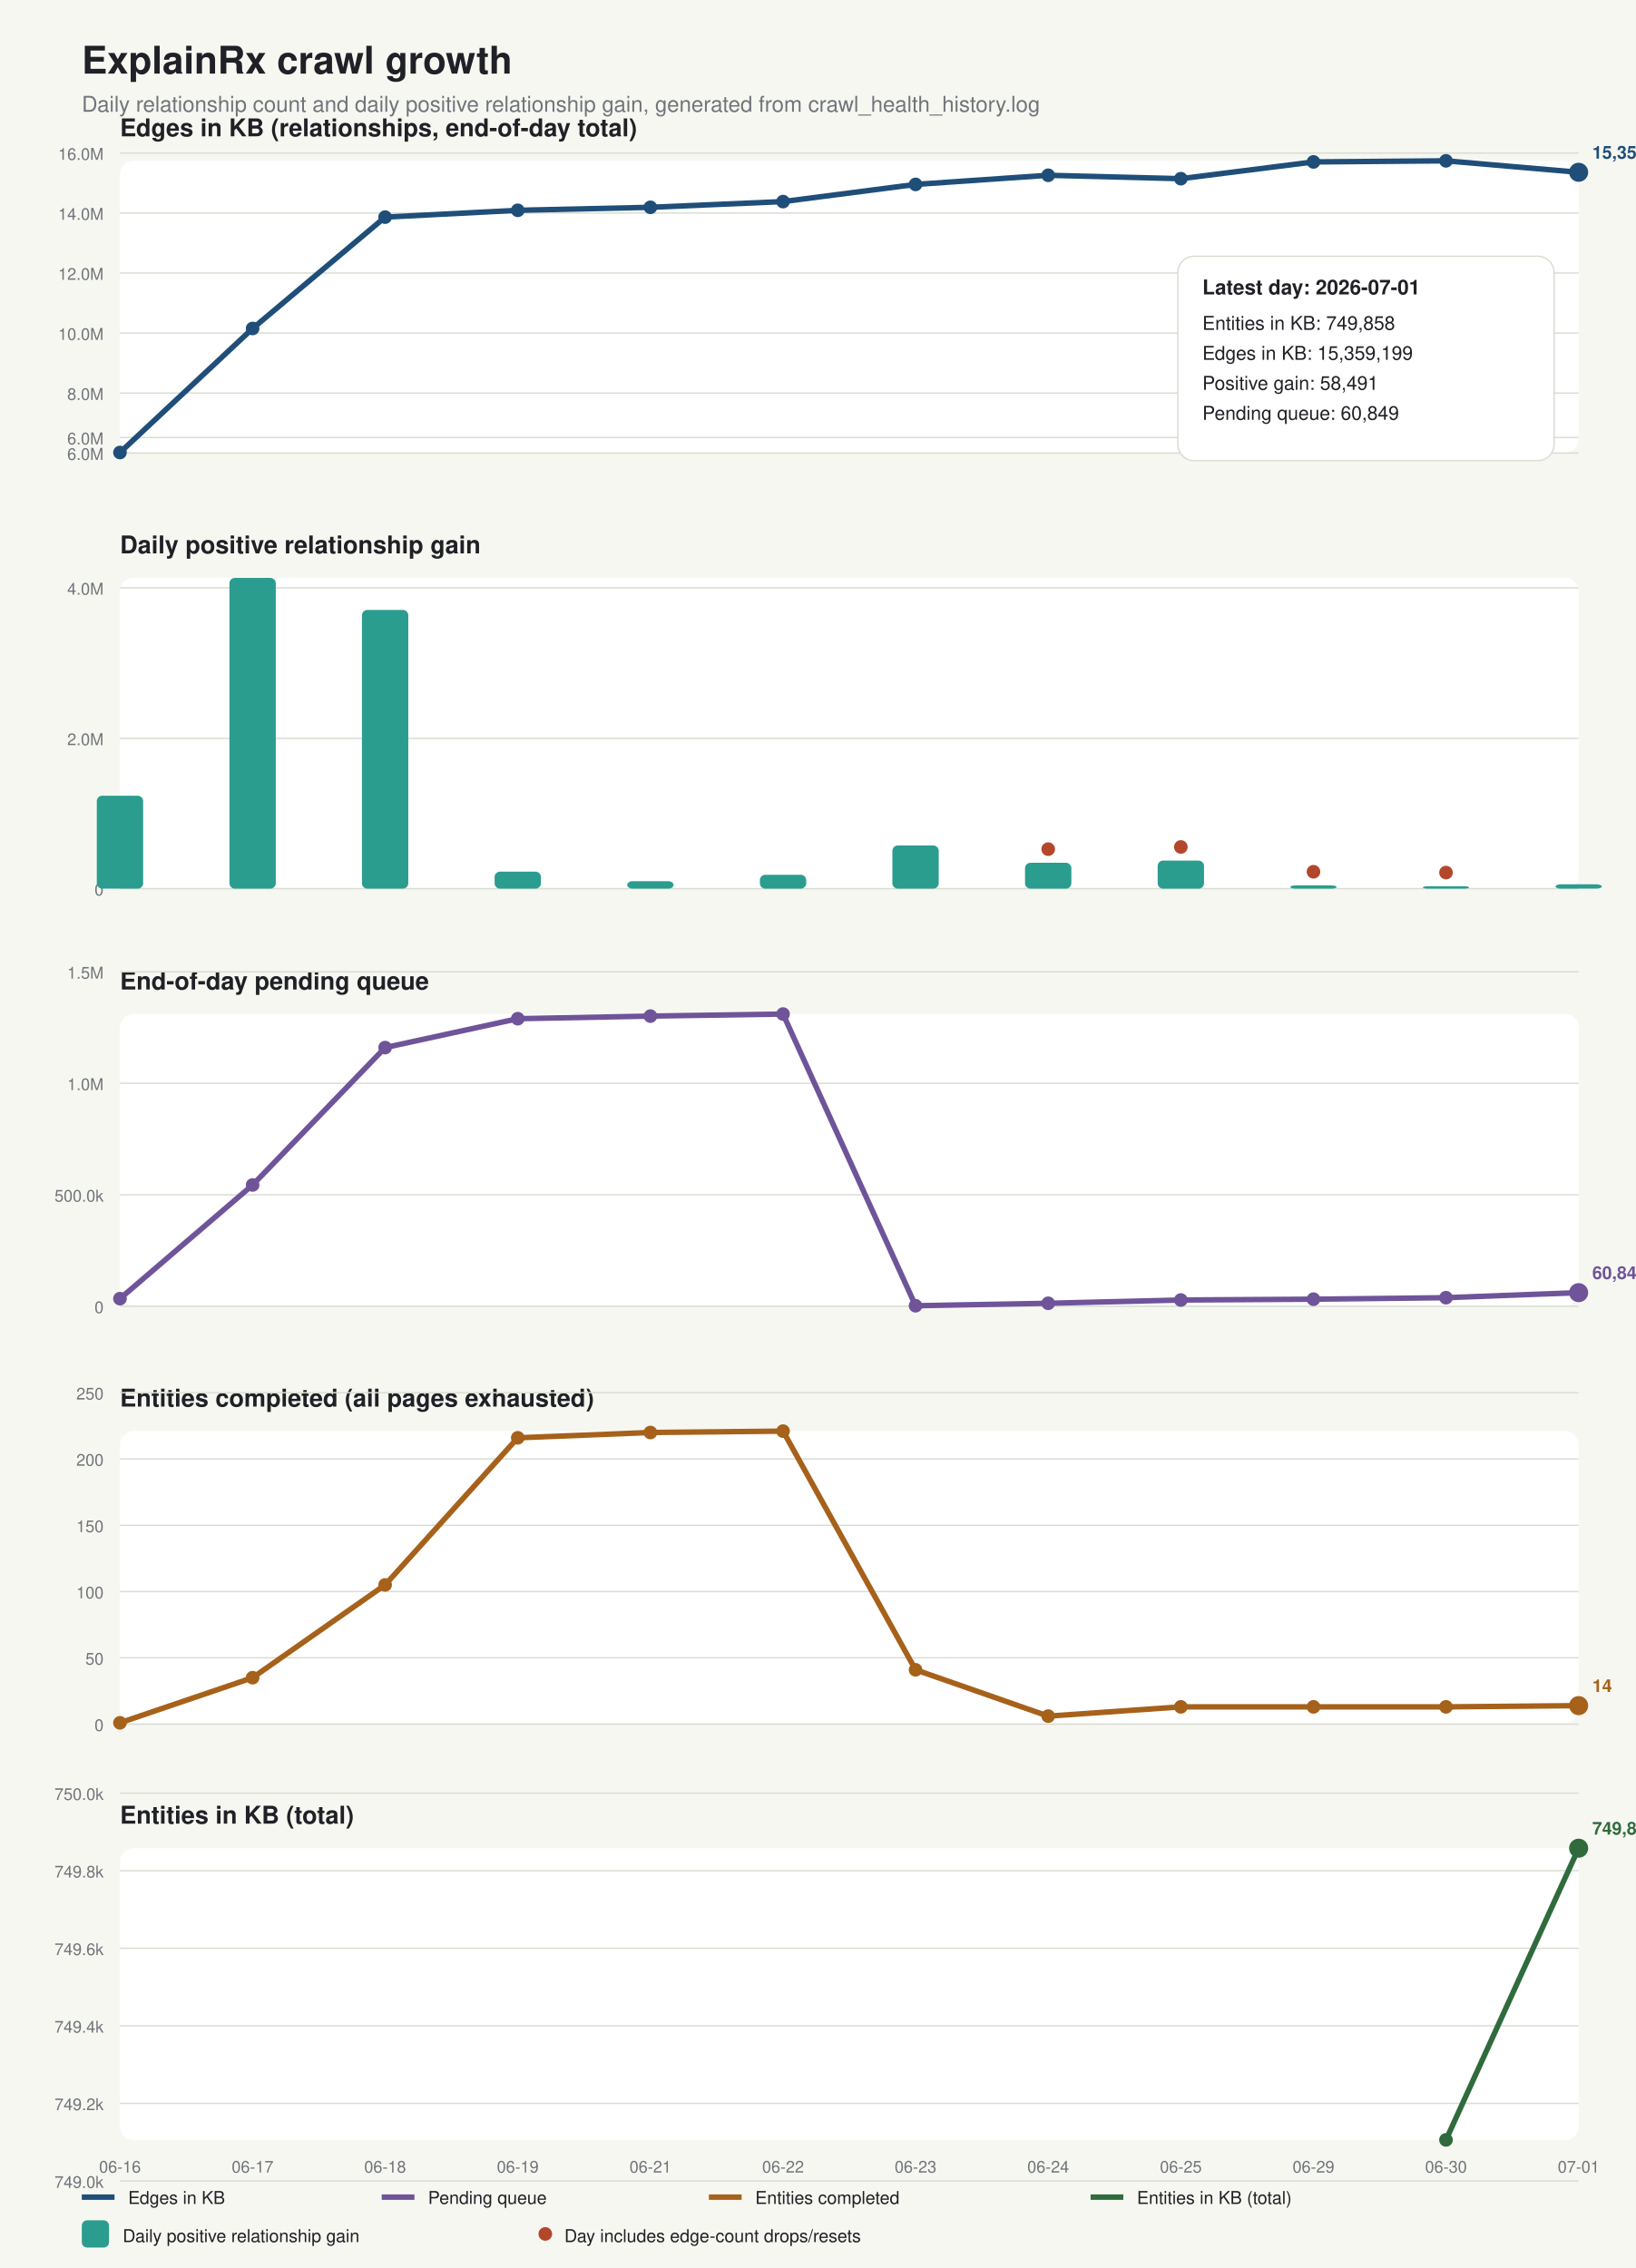
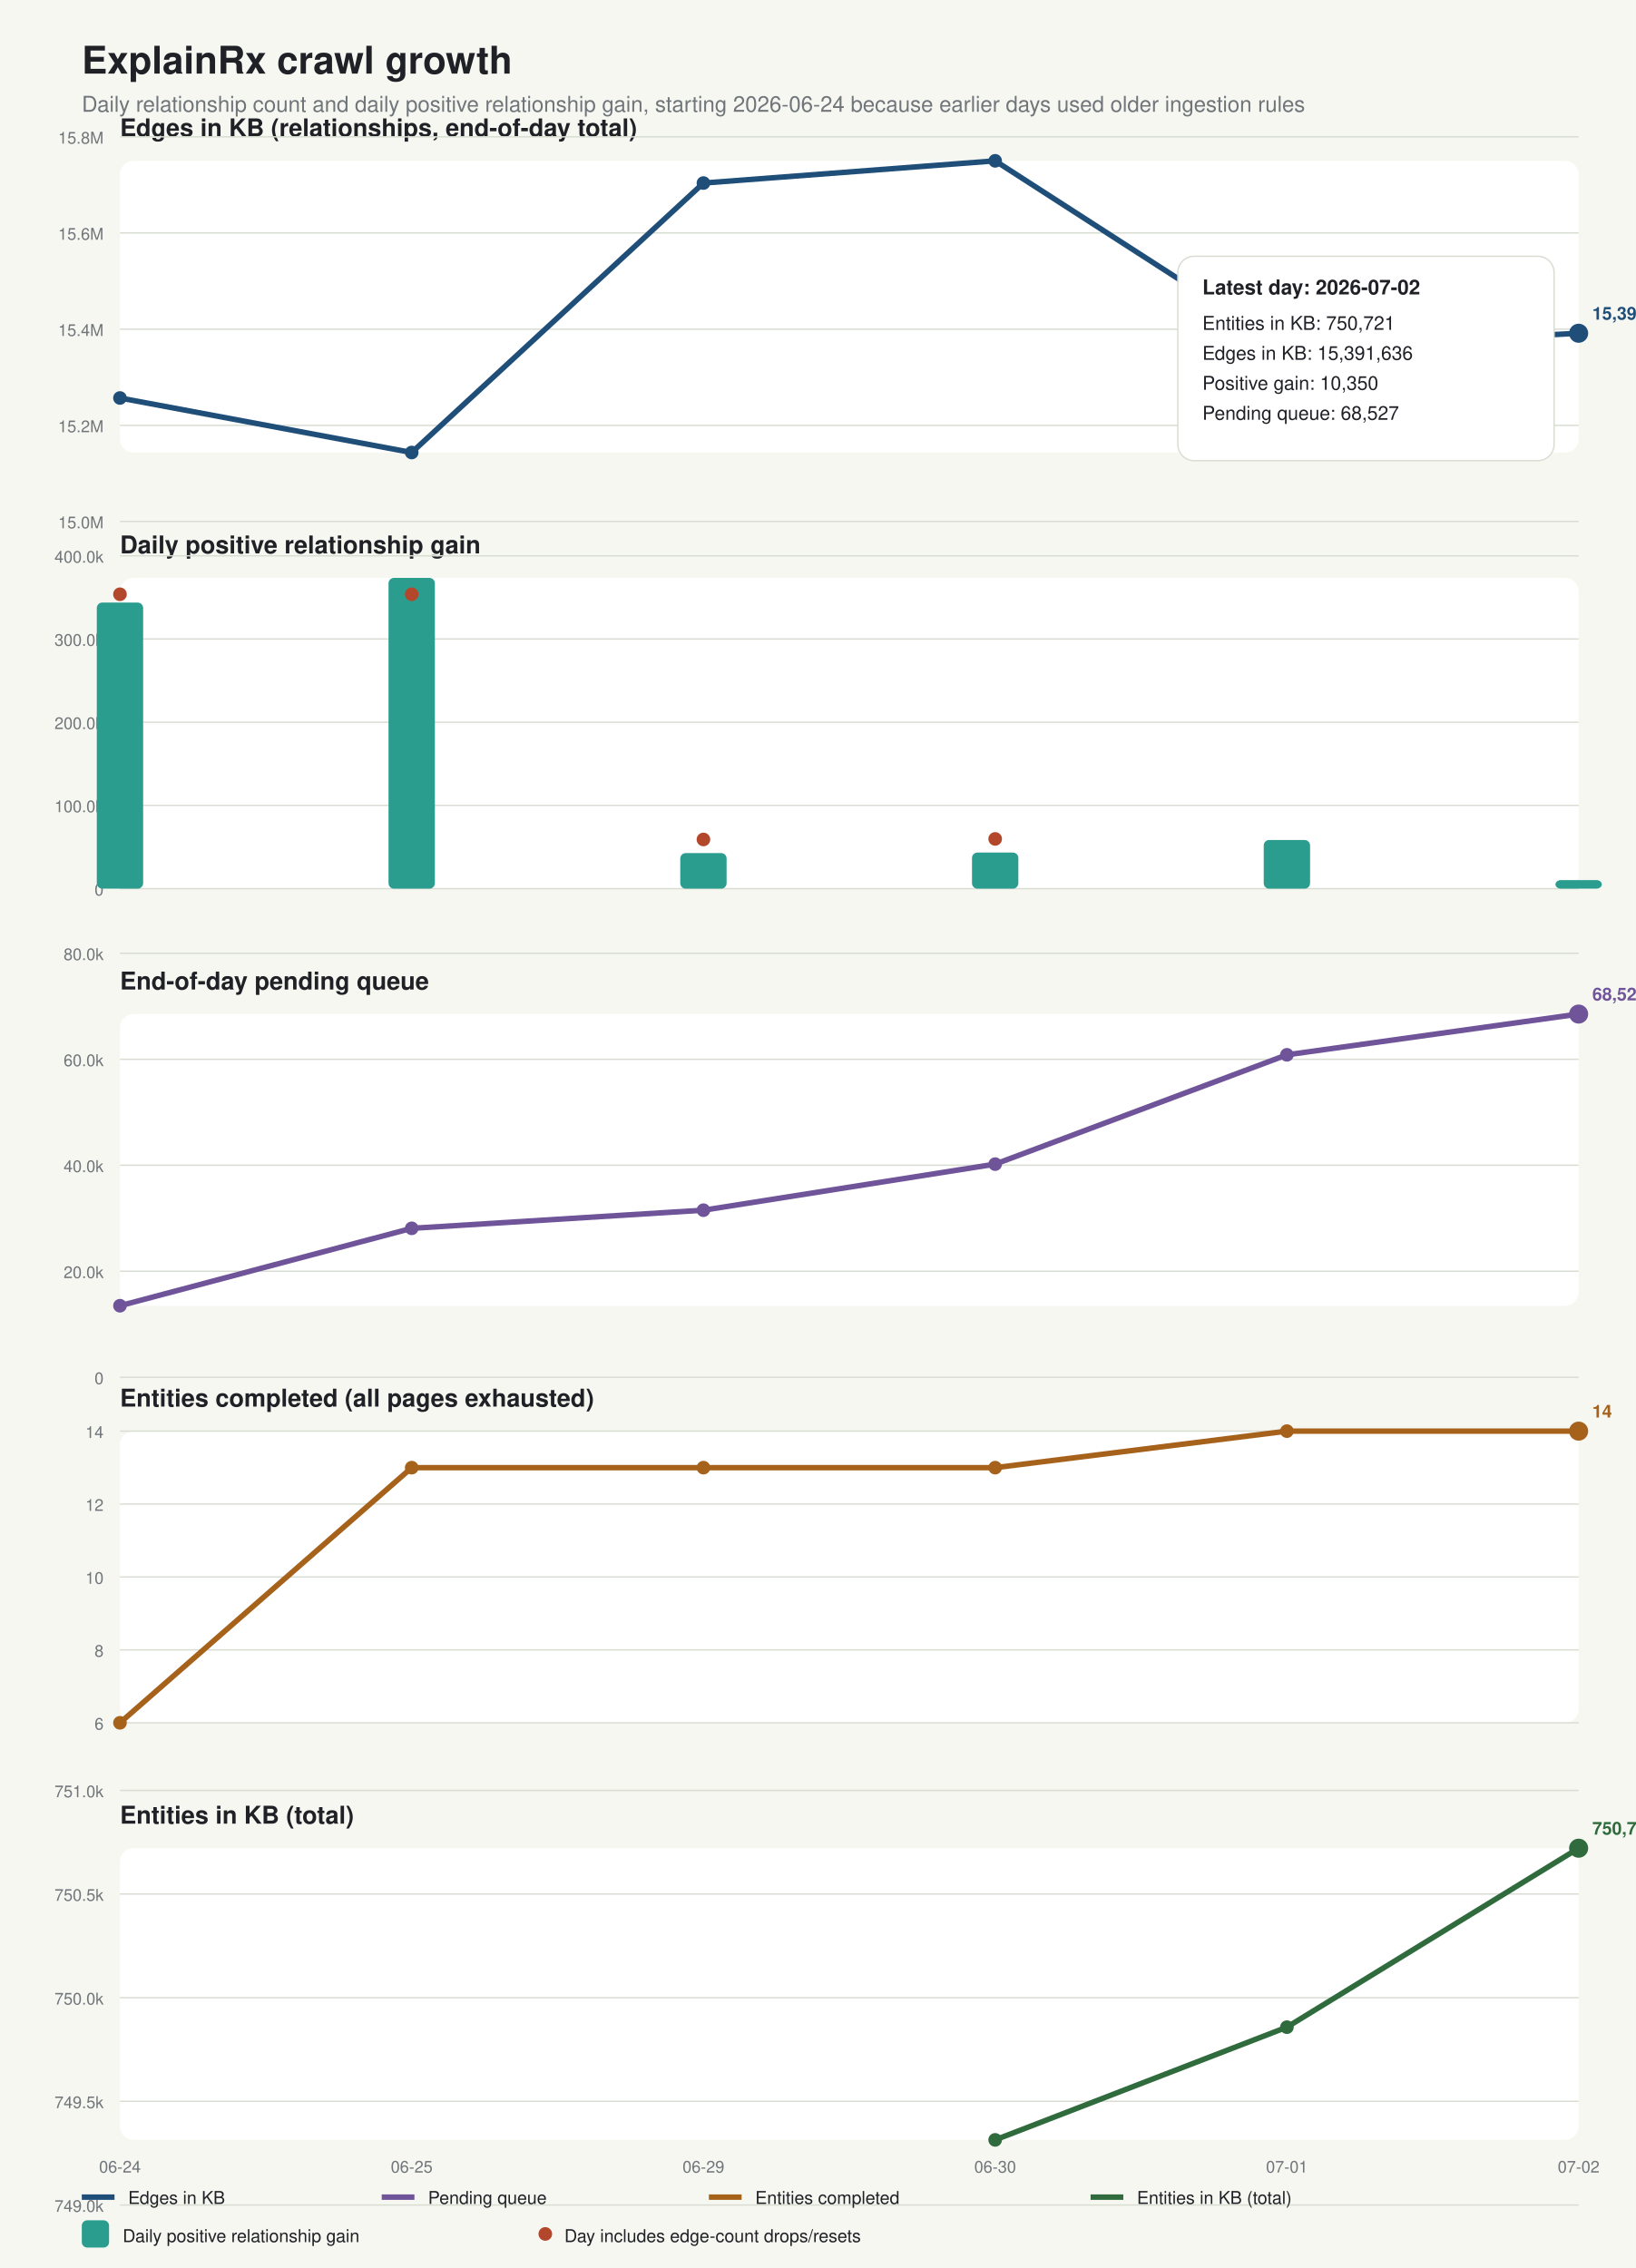
<svg xmlns="http://www.w3.org/2000/svg" width="1200" height="1664" viewBox="0 0 1200 1664">
  <rect width="100%" height="100%" fill="#f7f7f2" />
  <text x="60" y="54" font-family="Helvetica, Arial, sans-serif" font-size="28" font-weight="700" fill="#202126">ExplainRx crawl growth</text>
-   <text x="60" y="82" font-family="Helvetica, Arial, sans-serif" font-size="16" fill="#70757a">Daily relationship count and daily positive relationship gain, generated from crawl_health_history.log</text>
+   <text x="60" y="82" font-family="Helvetica, Arial, sans-serif" font-size="16" fill="#70757a">Daily relationship count and daily positive relationship gain, starting 2026-06-24 because earlier days used older ingestion rules</text>
  <rect x="88" y="118" width="1070" height="214" fill="#ffffff" rx="10" />
  <rect x="88" y="424" width="1070" height="228" fill="#ffffff" rx="10" />
  <rect x="88" y="744" width="1070" height="214" fill="#ffffff" rx="10" />
  <rect x="88" y="1050" width="1070" height="214" fill="#ffffff" rx="10" />
  <rect x="88" y="1356" width="1070" height="214" fill="#ffffff" rx="10" />
  <text x="88" y="100" font-family="Helvetica, Arial, sans-serif" font-size="18" font-weight="700" fill="#202126">Edges in KB (relationships, end-of-day total)</text>
  <text x="88" y="406" font-family="Helvetica, Arial, sans-serif" font-size="18" font-weight="700" fill="#202126">Daily positive relationship gain</text>
  <text x="88" y="726" font-family="Helvetica, Arial, sans-serif" font-size="18" font-weight="700" fill="#202126">End-of-day pending queue</text>
  <text x="88" y="1032" font-family="Helvetica, Arial, sans-serif" font-size="18" font-weight="700" fill="#202126">Entities completed (all pages exhausted)</text>
  <text x="88" y="1338" font-family="Helvetica, Arial, sans-serif" font-size="18" font-weight="700" fill="#202126">Entities in KB (total)</text>
-   <line x1="88" y1="332.4" x2="1158" y2="332.4" stroke="#d8ddd2" stroke-width="1" />
-   <text x="76" y="337.4" text-anchor="end" font-family="Helvetica, Arial, sans-serif" font-size="12" fill="#70757a">6.0M</text>
-   <line x1="88" y1="288.4" x2="1158" y2="288.4" stroke="#d8ddd2" stroke-width="1" />
-   <text x="76" y="293.4" text-anchor="end" font-family="Helvetica, Arial, sans-serif" font-size="12" fill="#70757a">8.0M</text>
-   <line x1="88" y1="244.4" x2="1158" y2="244.4" stroke="#d8ddd2" stroke-width="1" />
-   <text x="76" y="249.4" text-anchor="end" font-family="Helvetica, Arial, sans-serif" font-size="12" fill="#70757a">10.0M</text>
-   <line x1="88" y1="200.3" x2="1158" y2="200.3" stroke="#d8ddd2" stroke-width="1" />
-   <text x="76" y="205.3" text-anchor="end" font-family="Helvetica, Arial, sans-serif" font-size="12" fill="#70757a">12.0M</text>
-   <line x1="88" y1="156.3" x2="1158" y2="156.3" stroke="#d8ddd2" stroke-width="1" />
-   <text x="76" y="161.3" text-anchor="end" font-family="Helvetica, Arial, sans-serif" font-size="12" fill="#70757a">14.0M</text>
-   <line x1="88" y1="112.3" x2="1158" y2="112.3" stroke="#d8ddd2" stroke-width="1" />
-   <text x="76" y="117.3" text-anchor="end" font-family="Helvetica, Arial, sans-serif" font-size="12" fill="#70757a">16.0M</text>
+   <line x1="88" y1="382.6" x2="1158" y2="382.6" stroke="#d8ddd2" stroke-width="1" />
+   <text x="76" y="387.6" text-anchor="end" font-family="Helvetica, Arial, sans-serif" font-size="12" fill="#70757a">15.0M</text>
+   <line x1="88" y1="312.1" x2="1158" y2="312.1" stroke="#d8ddd2" stroke-width="1" />
+   <text x="76" y="317.1" text-anchor="end" font-family="Helvetica, Arial, sans-serif" font-size="12" fill="#70757a">15.2M</text>
+   <line x1="88" y1="241.5" x2="1158" y2="241.5" stroke="#d8ddd2" stroke-width="1" />
+   <text x="76" y="246.5" text-anchor="end" font-family="Helvetica, Arial, sans-serif" font-size="12" fill="#70757a">15.4M</text>
+   <line x1="88" y1="170.9" x2="1158" y2="170.9" stroke="#d8ddd2" stroke-width="1" />
+   <text x="76" y="175.9" text-anchor="end" font-family="Helvetica, Arial, sans-serif" font-size="12" fill="#70757a">15.6M</text>
+   <line x1="88" y1="100.4" x2="1158" y2="100.4" stroke="#d8ddd2" stroke-width="1" />
+   <text x="76" y="105.4" text-anchor="end" font-family="Helvetica, Arial, sans-serif" font-size="12" fill="#70757a">15.8M</text>
  <line x1="88" y1="652.0" x2="1158" y2="652.0" stroke="#d8ddd2" stroke-width="1" />
  <text x="76" y="657.0" text-anchor="end" font-family="Helvetica, Arial, sans-serif" font-size="12" fill="#70757a">0</text>
-   <line x1="88" y1="541.7" x2="1158" y2="541.7" stroke="#d8ddd2" stroke-width="1" />
-   <text x="76" y="546.7" text-anchor="end" font-family="Helvetica, Arial, sans-serif" font-size="12" fill="#70757a">2.0M</text>
-   <line x1="88" y1="431.3" x2="1158" y2="431.3" stroke="#d8ddd2" stroke-width="1" />
-   <text x="76" y="436.3" text-anchor="end" font-family="Helvetica, Arial, sans-serif" font-size="12" fill="#70757a">4.0M</text>
-   <line x1="88" y1="321.0" x2="1158" y2="321.0" stroke="#d8ddd2" stroke-width="1" />
-   <text x="76" y="326.0" text-anchor="end" font-family="Helvetica, Arial, sans-serif" font-size="12" fill="#70757a">6.0M</text>
-   <line x1="88" y1="958.4" x2="1158" y2="958.4" stroke="#d8ddd2" stroke-width="1" />
-   <text x="76" y="963.4" text-anchor="end" font-family="Helvetica, Arial, sans-serif" font-size="12" fill="#70757a">0</text>
-   <line x1="88" y1="876.6" x2="1158" y2="876.6" stroke="#d8ddd2" stroke-width="1" />
-   <text x="76" y="881.6" text-anchor="end" font-family="Helvetica, Arial, sans-serif" font-size="12" fill="#70757a">500.0k</text>
-   <line x1="88" y1="794.8" x2="1158" y2="794.8" stroke="#d8ddd2" stroke-width="1" />
-   <text x="76" y="799.8" text-anchor="end" font-family="Helvetica, Arial, sans-serif" font-size="12" fill="#70757a">1.0M</text>
-   <line x1="88" y1="713.0" x2="1158" y2="713.0" stroke="#d8ddd2" stroke-width="1" />
-   <text x="76" y="718.0" text-anchor="end" font-family="Helvetica, Arial, sans-serif" font-size="12" fill="#70757a">1.5M</text>
-   <line x1="88" y1="1265.0" x2="1158" y2="1265.0" stroke="#d8ddd2" stroke-width="1" />
-   <text x="76" y="1270.0" text-anchor="end" font-family="Helvetica, Arial, sans-serif" font-size="12" fill="#70757a">0</text>
-   <line x1="88" y1="1216.3" x2="1158" y2="1216.3" stroke="#d8ddd2" stroke-width="1" />
-   <text x="76" y="1221.3" text-anchor="end" font-family="Helvetica, Arial, sans-serif" font-size="12" fill="#70757a">50</text>
-   <line x1="88" y1="1167.7" x2="1158" y2="1167.7" stroke="#d8ddd2" stroke-width="1" />
-   <text x="76" y="1172.7" text-anchor="end" font-family="Helvetica, Arial, sans-serif" font-size="12" fill="#70757a">100</text>
-   <line x1="88" y1="1119.1" x2="1158" y2="1119.1" stroke="#d8ddd2" stroke-width="1" />
-   <text x="76" y="1124.1" text-anchor="end" font-family="Helvetica, Arial, sans-serif" font-size="12" fill="#70757a">150</text>
-   <line x1="88" y1="1070.4" x2="1158" y2="1070.4" stroke="#d8ddd2" stroke-width="1" />
-   <text x="76" y="1075.4" text-anchor="end" font-family="Helvetica, Arial, sans-serif" font-size="12" fill="#70757a">200</text>
-   <line x1="88" y1="1021.8" x2="1158" y2="1021.8" stroke="#d8ddd2" stroke-width="1" />
-   <text x="76" y="1026.8" text-anchor="end" font-family="Helvetica, Arial, sans-serif" font-size="12" fill="#70757a">250</text>
-   <line x1="88" y1="1600.2" x2="1158" y2="1600.2" stroke="#d8ddd2" stroke-width="1" />
-   <text x="76" y="1605.2" text-anchor="end" font-family="Helvetica, Arial, sans-serif" font-size="12" fill="#70757a">749.0k</text>
-   <line x1="88" y1="1543.2" x2="1158" y2="1543.2" stroke="#d8ddd2" stroke-width="1" />
-   <text x="76" y="1548.2" text-anchor="end" font-family="Helvetica, Arial, sans-serif" font-size="12" fill="#70757a">749.2k</text>
-   <line x1="88" y1="1486.3" x2="1158" y2="1486.3" stroke="#d8ddd2" stroke-width="1" />
-   <text x="76" y="1491.3" text-anchor="end" font-family="Helvetica, Arial, sans-serif" font-size="12" fill="#70757a">749.4k</text>
-   <line x1="88" y1="1429.4" x2="1158" y2="1429.4" stroke="#d8ddd2" stroke-width="1" />
-   <text x="76" y="1434.4" text-anchor="end" font-family="Helvetica, Arial, sans-serif" font-size="12" fill="#70757a">749.6k</text>
-   <line x1="88" y1="1372.5" x2="1158" y2="1372.5" stroke="#d8ddd2" stroke-width="1" />
-   <text x="76" y="1377.5" text-anchor="end" font-family="Helvetica, Arial, sans-serif" font-size="12" fill="#70757a">749.8k</text>
-   <line x1="88" y1="1315.6" x2="1158" y2="1315.6" stroke="#d8ddd2" stroke-width="1" />
-   <text x="76" y="1320.6" text-anchor="end" font-family="Helvetica, Arial, sans-serif" font-size="12" fill="#70757a">750.0k</text>
-   <path d="M 88.0 332.0 L 185.3 241.0 L 282.5 159.3 L 379.8 154.3 L 477.1 152.1 L 574.4 147.9 L 671.6 135.3 L 768.9 128.6 L 866.2 131.1 L 963.5 118.8 L 1060.7 118.0 L 1158.0 126.4" fill="none" stroke="#1f4e79" stroke-width="4" stroke-linecap="round" stroke-linejoin="round" />
-   <circle cx="88.0" cy="332.0" r="5" fill="#1f4e79" />
-   <circle cx="185.3" cy="241.0" r="5" fill="#1f4e79" />
-   <circle cx="282.5" cy="159.3" r="5" fill="#1f4e79" />
-   <circle cx="379.8" cy="154.3" r="5" fill="#1f4e79" />
-   <circle cx="477.1" cy="152.1" r="5" fill="#1f4e79" />
-   <circle cx="574.4" cy="147.9" r="5" fill="#1f4e79" />
-   <circle cx="671.6" cy="135.3" r="5" fill="#1f4e79" />
-   <circle cx="768.9" cy="128.6" r="5" fill="#1f4e79" />
-   <circle cx="866.2" cy="131.1" r="5" fill="#1f4e79" />
-   <circle cx="963.5" cy="118.8" r="5" fill="#1f4e79" />
-   <circle cx="1060.7" cy="118.0" r="5" fill="#1f4e79" />
-   <circle cx="1158.0" cy="126.4" r="7" fill="#1f4e79" />
-   <text x="1168.0" y="116.4" font-family="Helvetica, Arial, sans-serif" font-size="13" font-weight="700" fill="#1f4e79">15,359,199</text>
-   <rect x="71.0" y="583.8" width="34" height="68.2" rx="4" fill="#2a9d8f" />
-   <rect x="168.3" y="424.0" width="34" height="228.0" rx="4" fill="#2a9d8f" />
-   <rect x="265.5" y="447.5" width="34" height="204.5" rx="4" fill="#2a9d8f" />
-   <rect x="362.8" y="639.5" width="34" height="12.5" rx="4" fill="#2a9d8f" />
-   <rect x="460.1" y="646.5" width="34" height="5.5" rx="4" fill="#2a9d8f" />
-   <rect x="557.4" y="641.8" width="34" height="10.2" rx="4" fill="#2a9d8f" />
-   <rect x="654.6" y="620.3" width="34" height="31.7" rx="4" fill="#2a9d8f" />
-   <rect x="751.9" y="633.0" width="34" height="19.0" rx="4" fill="#2a9d8f" />
-   <circle cx="768.9" cy="623.0" r="5" fill="#b3472c" />
-   <rect x="849.2" y="631.4" width="34" height="20.6" rx="4" fill="#2a9d8f" />
-   <circle cx="866.2" cy="621.4" r="5" fill="#b3472c" />
-   <rect x="946.5" y="649.6" width="34" height="2.4" rx="4" fill="#2a9d8f" />
-   <circle cx="963.5" cy="639.6" r="5" fill="#b3472c" />
-   <rect x="1043.7" y="650.2" width="34" height="1.8" rx="4" fill="#2a9d8f" />
-   <circle cx="1060.7" cy="640.2" r="5" fill="#b3472c" />
-   <rect x="1141.0" y="648.8" width="34" height="3.2" rx="4" fill="#2a9d8f" />
-   <path d="M 88.0 952.8 L 185.3 869.4 L 282.5 768.6 L 379.8 747.4 L 477.1 745.5 L 574.4 744.0 L 671.6 958.0 L 768.9 956.2 L 866.2 953.8 L 963.5 953.2 L 1060.7 952.1 L 1158.0 948.4" fill="none" stroke="#6f5499" stroke-width="4" stroke-linecap="round" stroke-linejoin="round" />
-   <circle cx="88.0" cy="952.8" r="5" fill="#6f5499" />
-   <circle cx="185.3" cy="869.4" r="5" fill="#6f5499" />
-   <circle cx="282.5" cy="768.6" r="5" fill="#6f5499" />
-   <circle cx="379.8" cy="747.4" r="5" fill="#6f5499" />
-   <circle cx="477.1" cy="745.5" r="5" fill="#6f5499" />
-   <circle cx="574.4" cy="744.0" r="5" fill="#6f5499" />
-   <circle cx="671.6" cy="958.0" r="5" fill="#6f5499" />
-   <circle cx="768.9" cy="956.2" r="5" fill="#6f5499" />
-   <circle cx="866.2" cy="953.8" r="5" fill="#6f5499" />
-   <circle cx="963.5" cy="953.2" r="5" fill="#6f5499" />
-   <circle cx="1060.7" cy="952.1" r="5" fill="#6f5499" />
-   <circle cx="1158.0" cy="948.4" r="7" fill="#6f5499" />
-   <text x="1168.0" y="938.4" font-family="Helvetica, Arial, sans-serif" font-size="13" font-weight="700" fill="#6f5499">60,849</text>
-   <path d="M 88.0 1264.0 L 185.3 1230.9 L 282.5 1162.8 L 379.8 1054.9 L 477.1 1051.0 L 574.4 1050.0 L 671.6 1225.1 L 768.9 1259.1 L 866.2 1252.3 L 963.5 1252.3 L 1060.7 1252.3 L 1158.0 1251.4" fill="none" stroke="#a6611a" stroke-width="4" stroke-linecap="round" stroke-linejoin="round" />
+   <line x1="88" y1="590.9" x2="1158" y2="590.9" stroke="#d8ddd2" stroke-width="1" />
+   <text x="76" y="595.9" text-anchor="end" font-family="Helvetica, Arial, sans-serif" font-size="12" fill="#70757a">100.0k</text>
+   <line x1="88" y1="529.9" x2="1158" y2="529.9" stroke="#d8ddd2" stroke-width="1" />
+   <text x="76" y="534.9" text-anchor="end" font-family="Helvetica, Arial, sans-serif" font-size="12" fill="#70757a">200.0k</text>
+   <line x1="88" y1="468.8" x2="1158" y2="468.8" stroke="#d8ddd2" stroke-width="1" />
+   <text x="76" y="473.8" text-anchor="end" font-family="Helvetica, Arial, sans-serif" font-size="12" fill="#70757a">300.0k</text>
+   <line x1="88" y1="407.8" x2="1158" y2="407.8" stroke="#d8ddd2" stroke-width="1" />
+   <text x="76" y="412.8" text-anchor="end" font-family="Helvetica, Arial, sans-serif" font-size="12" fill="#70757a">400.0k</text>
+   <line x1="88" y1="1010.5" x2="1158" y2="1010.5" stroke="#d8ddd2" stroke-width="1" />
+   <text x="76" y="1015.5" text-anchor="end" font-family="Helvetica, Arial, sans-serif" font-size="12" fill="#70757a">0</text>
+   <line x1="88" y1="932.7" x2="1158" y2="932.7" stroke="#d8ddd2" stroke-width="1" />
+   <text x="76" y="937.7" text-anchor="end" font-family="Helvetica, Arial, sans-serif" font-size="12" fill="#70757a">20.0k</text>
+   <line x1="88" y1="854.9" x2="1158" y2="854.9" stroke="#d8ddd2" stroke-width="1" />
+   <text x="76" y="859.9" text-anchor="end" font-family="Helvetica, Arial, sans-serif" font-size="12" fill="#70757a">40.0k</text>
+   <line x1="88" y1="777.2" x2="1158" y2="777.2" stroke="#d8ddd2" stroke-width="1" />
+   <text x="76" y="782.2" text-anchor="end" font-family="Helvetica, Arial, sans-serif" font-size="12" fill="#70757a">60.0k</text>
+   <line x1="88" y1="699.4" x2="1158" y2="699.4" stroke="#d8ddd2" stroke-width="1" />
+   <text x="76" y="704.4" text-anchor="end" font-family="Helvetica, Arial, sans-serif" font-size="12" fill="#70757a">80.0k</text>
+   <line x1="88" y1="1264.0" x2="1158" y2="1264.0" stroke="#d8ddd2" stroke-width="1" />
+   <text x="76" y="1269.0" text-anchor="end" font-family="Helvetica, Arial, sans-serif" font-size="12" fill="#70757a">6</text>
+   <line x1="88" y1="1210.5" x2="1158" y2="1210.5" stroke="#d8ddd2" stroke-width="1" />
+   <text x="76" y="1215.5" text-anchor="end" font-family="Helvetica, Arial, sans-serif" font-size="12" fill="#70757a">8</text>
+   <line x1="88" y1="1157.0" x2="1158" y2="1157.0" stroke="#d8ddd2" stroke-width="1" />
+   <text x="76" y="1162.0" text-anchor="end" font-family="Helvetica, Arial, sans-serif" font-size="12" fill="#70757a">10</text>
+   <line x1="88" y1="1103.5" x2="1158" y2="1103.5" stroke="#d8ddd2" stroke-width="1" />
+   <text x="76" y="1108.5" text-anchor="end" font-family="Helvetica, Arial, sans-serif" font-size="12" fill="#70757a">12</text>
+   <line x1="88" y1="1050.0" x2="1158" y2="1050.0" stroke="#d8ddd2" stroke-width="1" />
+   <text x="76" y="1055.0" text-anchor="end" font-family="Helvetica, Arial, sans-serif" font-size="12" fill="#70757a">14</text>
+   <line x1="88" y1="1617.8" x2="1158" y2="1617.8" stroke="#d8ddd2" stroke-width="1" />
+   <text x="76" y="1622.8" text-anchor="end" font-family="Helvetica, Arial, sans-serif" font-size="12" fill="#70757a">749.0k</text>
+   <line x1="88" y1="1541.7" x2="1158" y2="1541.7" stroke="#d8ddd2" stroke-width="1" />
+   <text x="76" y="1546.7" text-anchor="end" font-family="Helvetica, Arial, sans-serif" font-size="12" fill="#70757a">749.5k</text>
+   <line x1="88" y1="1465.7" x2="1158" y2="1465.7" stroke="#d8ddd2" stroke-width="1" />
+   <text x="76" y="1470.7" text-anchor="end" font-family="Helvetica, Arial, sans-serif" font-size="12" fill="#70757a">750.0k</text>
+   <line x1="88" y1="1389.6" x2="1158" y2="1389.6" stroke="#d8ddd2" stroke-width="1" />
+   <text x="76" y="1394.6" text-anchor="end" font-family="Helvetica, Arial, sans-serif" font-size="12" fill="#70757a">750.5k</text>
+   <line x1="88" y1="1313.6" x2="1158" y2="1313.6" stroke="#d8ddd2" stroke-width="1" />
+   <text x="76" y="1318.6" text-anchor="end" font-family="Helvetica, Arial, sans-serif" font-size="12" fill="#70757a">751.0k</text>
+   <path d="M 88.0 292.0 L 302.0 332.0 L 516.0 134.3 L 730.0 118.0 L 944.0 255.9 L 1158.0 244.5" fill="none" stroke="#1f4e79" stroke-width="4" stroke-linecap="round" stroke-linejoin="round" />
+   <circle cx="88.0" cy="292.0" r="5" fill="#1f4e79" />
+   <circle cx="302.0" cy="332.0" r="5" fill="#1f4e79" />
+   <circle cx="516.0" cy="134.3" r="5" fill="#1f4e79" />
+   <circle cx="730.0" cy="118.0" r="5" fill="#1f4e79" />
+   <circle cx="944.0" cy="255.9" r="5" fill="#1f4e79" />
+   <circle cx="1158.0" cy="244.5" r="7" fill="#1f4e79" />
+   <text x="1168.0" y="234.5" font-family="Helvetica, Arial, sans-serif" font-size="13" font-weight="700" fill="#1f4e79">15,391,636</text>
+   <rect x="71.0" y="442.1" width="34" height="209.9" rx="4" fill="#2a9d8f" />
+   <circle cx="88.0" cy="436.0" r="5" fill="#b3472c" />
+   <rect x="285.0" y="424.0" width="34" height="228.0" rx="4" fill="#2a9d8f" />
+   <circle cx="302.0" cy="436.0" r="5" fill="#b3472c" />
+   <rect x="499.0" y="625.9" width="34" height="26.1" rx="4" fill="#2a9d8f" />
+   <circle cx="516.0" cy="615.9" r="5" fill="#b3472c" />
+   <rect x="713.0" y="625.5" width="34" height="26.5" rx="4" fill="#2a9d8f" />
+   <circle cx="730.0" cy="615.5" r="5" fill="#b3472c" />
+   <rect x="927.0" y="616.3" width="34" height="35.7" rx="4" fill="#2a9d8f" />
+   <rect x="1141.0" y="645.7" width="34" height="6.3" rx="4" fill="#2a9d8f" />
+   <path d="M 88.0 958.0 L 302.0 901.2 L 516.0 887.9 L 730.0 854.1 L 944.0 773.9 L 1158.0 744.0" fill="none" stroke="#6f5499" stroke-width="4" stroke-linecap="round" stroke-linejoin="round" />
+   <circle cx="88.0" cy="958.0" r="5" fill="#6f5499" />
+   <circle cx="302.0" cy="901.2" r="5" fill="#6f5499" />
+   <circle cx="516.0" cy="887.9" r="5" fill="#6f5499" />
+   <circle cx="730.0" cy="854.1" r="5" fill="#6f5499" />
+   <circle cx="944.0" cy="773.9" r="5" fill="#6f5499" />
+   <circle cx="1158.0" cy="744.0" r="7" fill="#6f5499" />
+   <text x="1168.0" y="734.0" font-family="Helvetica, Arial, sans-serif" font-size="13" font-weight="700" fill="#6f5499">68,527</text>
+   <path d="M 88.0 1264.0 L 302.0 1076.8 L 516.0 1076.8 L 730.0 1076.8 L 944.0 1050.0 L 1158.0 1050.0" fill="none" stroke="#a6611a" stroke-width="4" stroke-linecap="round" stroke-linejoin="round" />
  <circle cx="88.0" cy="1264.0" r="5" fill="#a6611a" />
-   <circle cx="185.3" cy="1230.9" r="5" fill="#a6611a" />
-   <circle cx="282.5" cy="1162.8" r="5" fill="#a6611a" />
-   <circle cx="379.8" cy="1054.9" r="5" fill="#a6611a" />
-   <circle cx="477.1" cy="1051.0" r="5" fill="#a6611a" />
-   <circle cx="574.4" cy="1050.0" r="5" fill="#a6611a" />
-   <circle cx="671.6" cy="1225.1" r="5" fill="#a6611a" />
-   <circle cx="768.9" cy="1259.1" r="5" fill="#a6611a" />
-   <circle cx="866.2" cy="1252.3" r="5" fill="#a6611a" />
-   <circle cx="963.5" cy="1252.3" r="5" fill="#a6611a" />
-   <circle cx="1060.7" cy="1252.3" r="5" fill="#a6611a" />
-   <circle cx="1158.0" cy="1251.4" r="7" fill="#a6611a" />
-   <text x="1168.0" y="1241.4" font-family="Helvetica, Arial, sans-serif" font-size="13" font-weight="700" fill="#a6611a">14</text>
-   <path d="M 1060.7 1570.0 L 1158.0 1356.0" fill="none" stroke="#2f6b3c" stroke-width="4" stroke-linecap="round" stroke-linejoin="round" />
-   <circle cx="1060.7" cy="1570.0" r="5" fill="#2f6b3c" />
+   <circle cx="302.0" cy="1076.8" r="5" fill="#a6611a" />
+   <circle cx="516.0" cy="1076.8" r="5" fill="#a6611a" />
+   <circle cx="730.0" cy="1076.8" r="5" fill="#a6611a" />
+   <circle cx="944.0" cy="1050.0" r="5" fill="#a6611a" />
+   <circle cx="1158.0" cy="1050.0" r="7" fill="#a6611a" />
+   <text x="1168.0" y="1040.0" font-family="Helvetica, Arial, sans-serif" font-size="13" font-weight="700" fill="#a6611a">14</text>
+   <path d="M 730.0 1570.0 L 944.0 1487.3 L 1158.0 1356.0" fill="none" stroke="#2f6b3c" stroke-width="4" stroke-linecap="round" stroke-linejoin="round" />
+   <circle cx="730.0" cy="1570.0" r="5" fill="#2f6b3c" />
+   <circle cx="944.0" cy="1487.3" r="5" fill="#2f6b3c" />
  <circle cx="1158.0" cy="1356.0" r="7" fill="#2f6b3c" />
-   <text x="1168.0" y="1346.0" font-family="Helvetica, Arial, sans-serif" font-size="13" font-weight="700" fill="#2f6b3c">749,858</text>
-   <text x="88.0" y="1594" text-anchor="middle" font-family="Helvetica, Arial, sans-serif" font-size="12" fill="#70757a">06-16</text>
-   <text x="185.3" y="1594" text-anchor="middle" font-family="Helvetica, Arial, sans-serif" font-size="12" fill="#70757a">06-17</text>
-   <text x="282.5" y="1594" text-anchor="middle" font-family="Helvetica, Arial, sans-serif" font-size="12" fill="#70757a">06-18</text>
-   <text x="379.8" y="1594" text-anchor="middle" font-family="Helvetica, Arial, sans-serif" font-size="12" fill="#70757a">06-19</text>
-   <text x="477.1" y="1594" text-anchor="middle" font-family="Helvetica, Arial, sans-serif" font-size="12" fill="#70757a">06-21</text>
-   <text x="574.4" y="1594" text-anchor="middle" font-family="Helvetica, Arial, sans-serif" font-size="12" fill="#70757a">06-22</text>
-   <text x="671.6" y="1594" text-anchor="middle" font-family="Helvetica, Arial, sans-serif" font-size="12" fill="#70757a">06-23</text>
-   <text x="768.9" y="1594" text-anchor="middle" font-family="Helvetica, Arial, sans-serif" font-size="12" fill="#70757a">06-24</text>
-   <text x="866.2" y="1594" text-anchor="middle" font-family="Helvetica, Arial, sans-serif" font-size="12" fill="#70757a">06-25</text>
-   <text x="963.5" y="1594" text-anchor="middle" font-family="Helvetica, Arial, sans-serif" font-size="12" fill="#70757a">06-29</text>
-   <text x="1060.7" y="1594" text-anchor="middle" font-family="Helvetica, Arial, sans-serif" font-size="12" fill="#70757a">06-30</text>
-   <text x="1158.0" y="1594" text-anchor="middle" font-family="Helvetica, Arial, sans-serif" font-size="12" fill="#70757a">07-01</text>
+   <text x="1168.0" y="1346.0" font-family="Helvetica, Arial, sans-serif" font-size="13" font-weight="700" fill="#2f6b3c">750,721</text>
+   <text x="88.0" y="1594" text-anchor="middle" font-family="Helvetica, Arial, sans-serif" font-size="12" fill="#70757a">06-24</text>
+   <text x="302.0" y="1594" text-anchor="middle" font-family="Helvetica, Arial, sans-serif" font-size="12" fill="#70757a">06-25</text>
+   <text x="516.0" y="1594" text-anchor="middle" font-family="Helvetica, Arial, sans-serif" font-size="12" fill="#70757a">06-29</text>
+   <text x="730.0" y="1594" text-anchor="middle" font-family="Helvetica, Arial, sans-serif" font-size="12" fill="#70757a">06-30</text>
+   <text x="944.0" y="1594" text-anchor="middle" font-family="Helvetica, Arial, sans-serif" font-size="12" fill="#70757a">07-01</text>
+   <text x="1158.0" y="1594" text-anchor="middle" font-family="Helvetica, Arial, sans-serif" font-size="12" fill="#70757a">07-02</text>
  <rect x="864" y="188" width="276" height="150" rx="12" fill="#ffffff" stroke="#d8ddd2" />
-   <text x="882" y="216" font-family="Helvetica, Arial, sans-serif" font-size="15" font-weight="700" fill="#202126">Latest day: 2026-07-01</text>
-   <text x="882" y="242" font-family="Helvetica, Arial, sans-serif" font-size="14" fill="#202126">Entities in KB: 749,858</text>
-   <text x="882" y="264" font-family="Helvetica, Arial, sans-serif" font-size="14" fill="#202126">Edges in KB: 15,359,199</text>
-   <text x="882" y="286" font-family="Helvetica, Arial, sans-serif" font-size="14" fill="#202126">Positive gain: 58,491</text>
-   <text x="882" y="308" font-family="Helvetica, Arial, sans-serif" font-size="14" fill="#202126">Pending queue: 60,849</text>
+   <text x="882" y="216" font-family="Helvetica, Arial, sans-serif" font-size="15" font-weight="700" fill="#202126">Latest day: 2026-07-02</text>
+   <text x="882" y="242" font-family="Helvetica, Arial, sans-serif" font-size="14" fill="#202126">Entities in KB: 750,721</text>
+   <text x="882" y="264" font-family="Helvetica, Arial, sans-serif" font-size="14" fill="#202126">Edges in KB: 15,391,636</text>
+   <text x="882" y="286" font-family="Helvetica, Arial, sans-serif" font-size="14" fill="#202126">Positive gain: 10,350</text>
+   <text x="882" y="308" font-family="Helvetica, Arial, sans-serif" font-size="14" fill="#202126">Pending queue: 68,527</text>
  <line x1="60" y1="1612" x2="84" y2="1612" stroke="#1f4e79" stroke-width="4" />
  <text x="94" y="1617" font-family="Helvetica, Arial, sans-serif" font-size="13" fill="#202126">Edges in KB</text>
  <line x1="280" y1="1612" x2="304" y2="1612" stroke="#6f5499" stroke-width="4" />
  <text x="314" y="1617" font-family="Helvetica, Arial, sans-serif" font-size="13" fill="#202126">Pending queue</text>
  <line x1="520" y1="1612" x2="544" y2="1612" stroke="#a6611a" stroke-width="4" />
  <text x="554" y="1617" font-family="Helvetica, Arial, sans-serif" font-size="13" fill="#202126">Entities completed</text>
  <line x1="800" y1="1612" x2="824" y2="1612" stroke="#2f6b3c" stroke-width="4" />
  <text x="834" y="1617" font-family="Helvetica, Arial, sans-serif" font-size="13" fill="#202126">Entities in KB (total)</text>
  <rect x="60" y="1629" width="20" height="20" rx="4" fill="#2a9d8f" />
  <text x="90" y="1645" font-family="Helvetica, Arial, sans-serif" font-size="13" fill="#202126">Daily positive relationship gain</text>
  <circle cx="400" cy="1639" r="5" fill="#b3472c" />
  <text x="414" y="1645" font-family="Helvetica, Arial, sans-serif" font-size="13" fill="#202126">Day includes edge-count drops/resets</text>
</svg>
